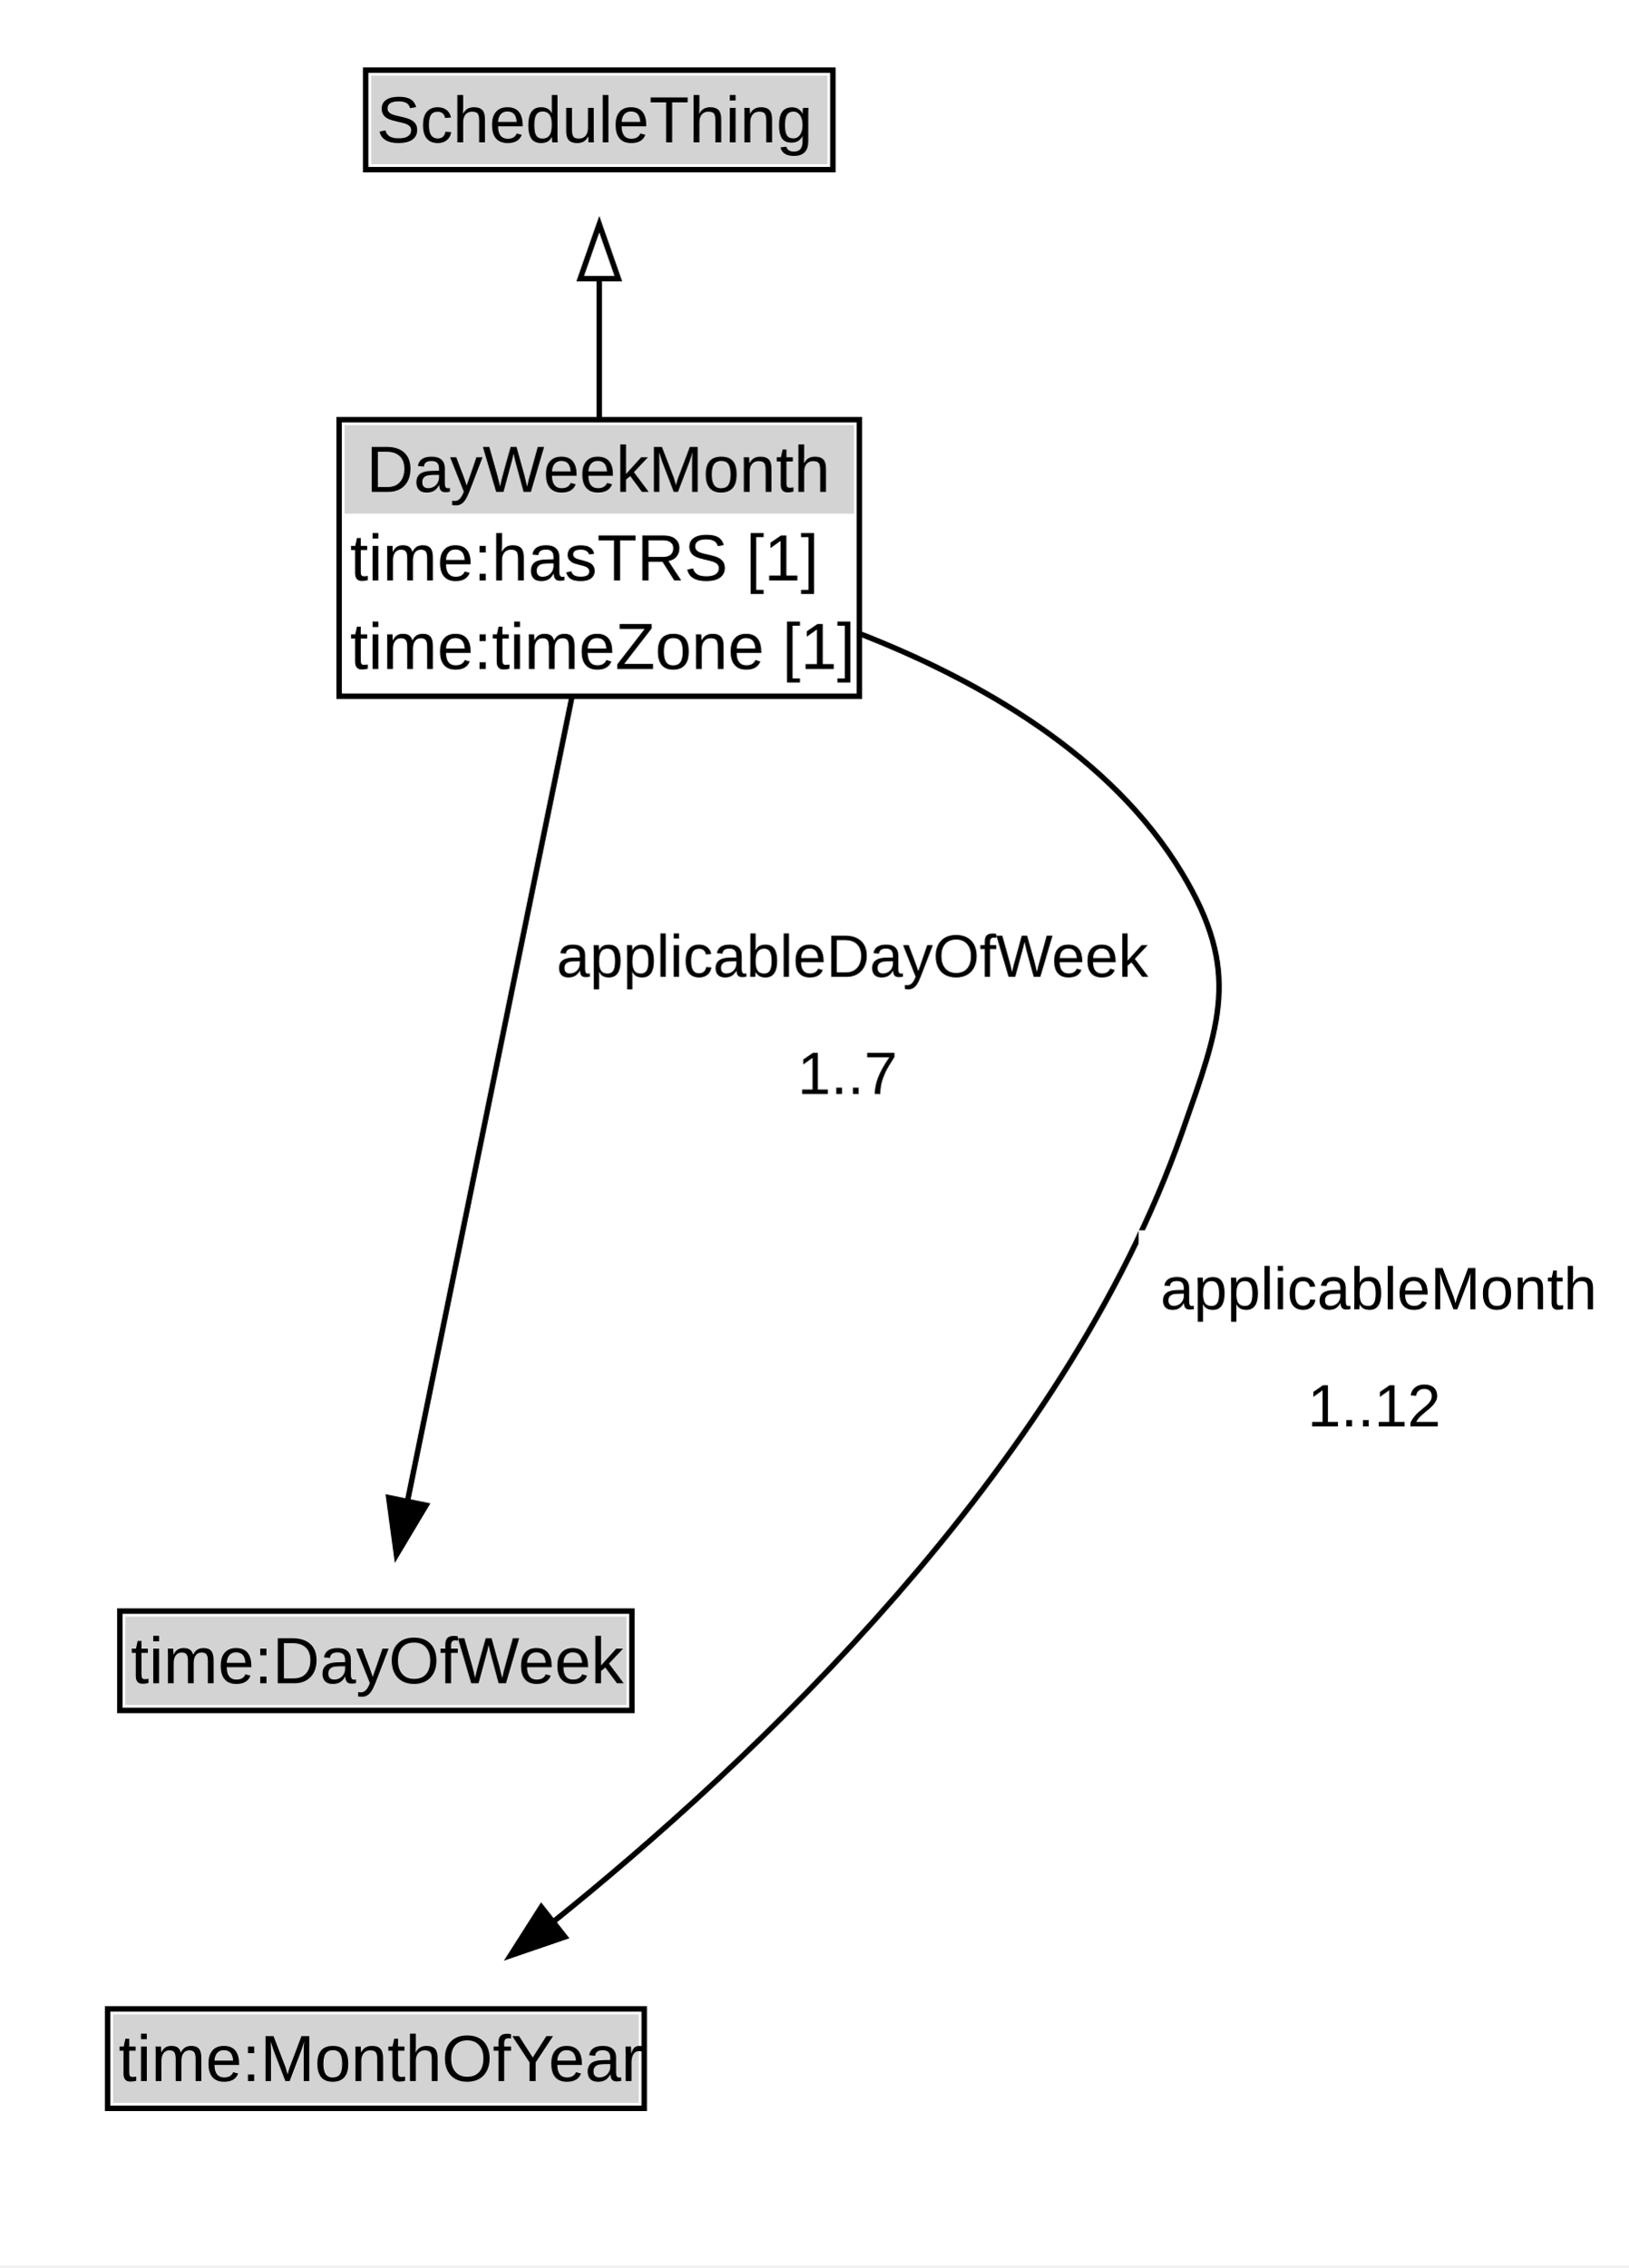
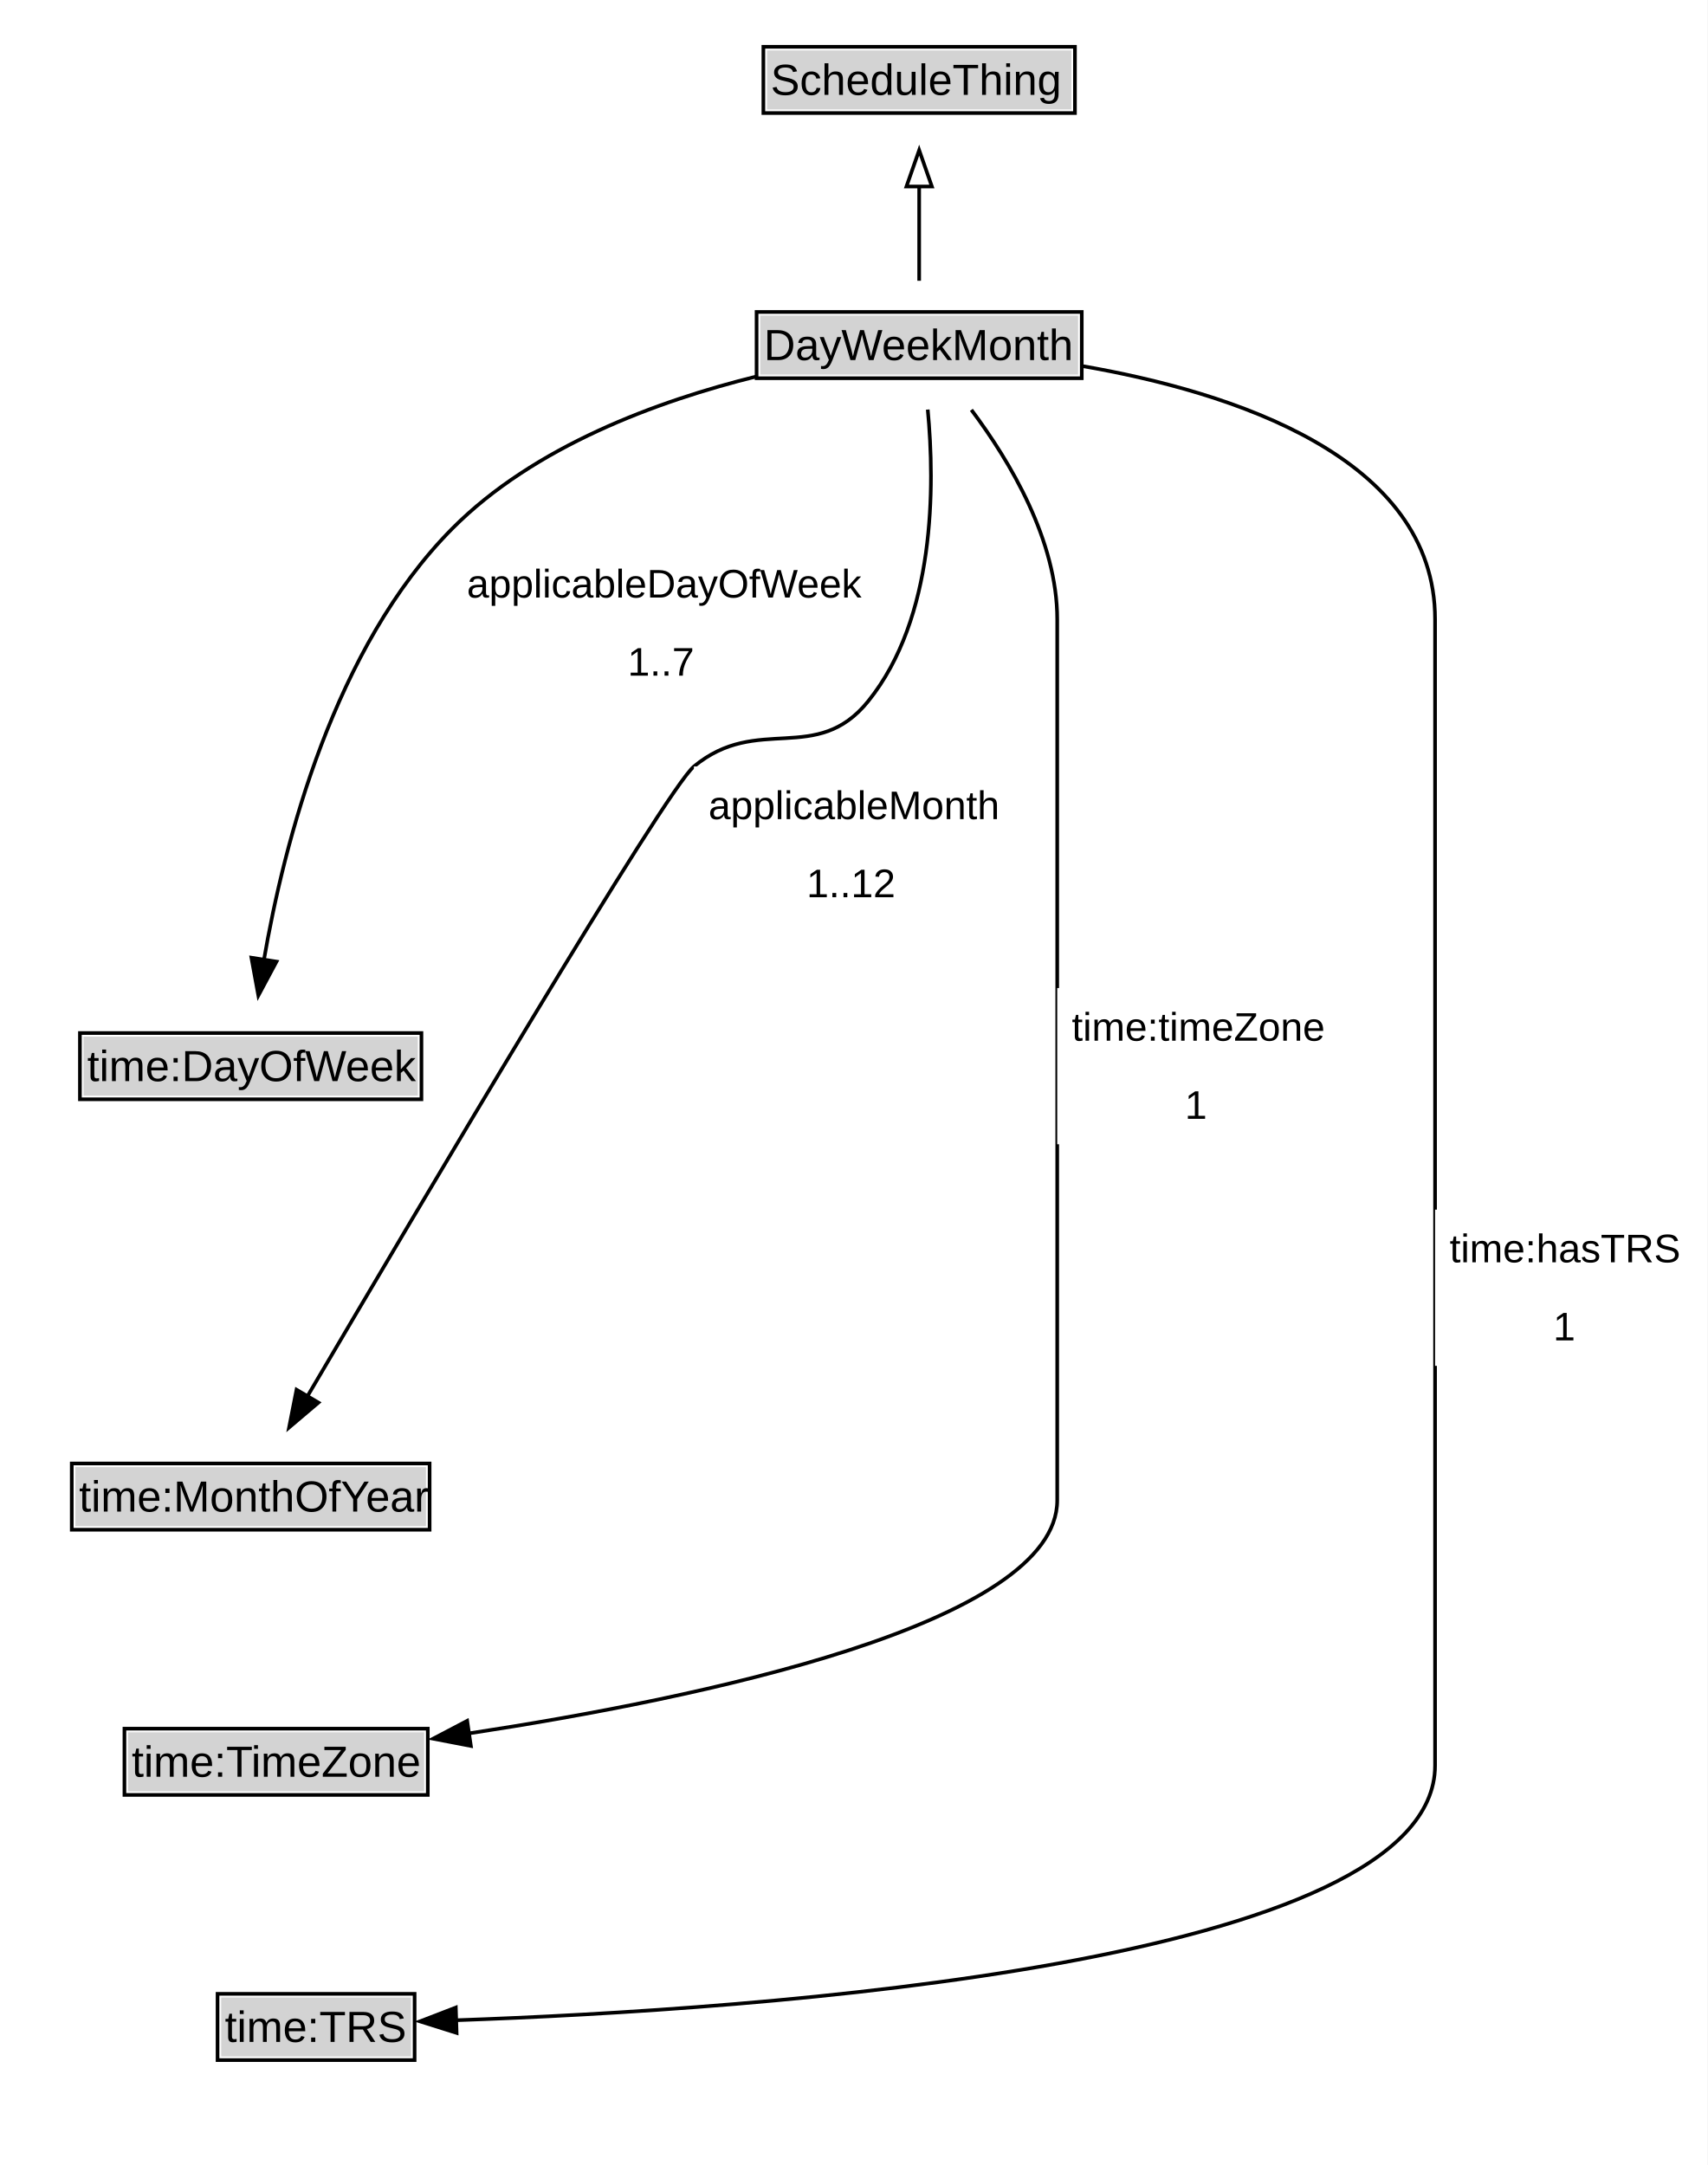
- <svg xmlns="http://www.w3.org/2000/svg" xmlns:xlink="http://www.w3.org/1999/xlink" width="299pt" height="416pt" viewBox="0.00 0.00 299.00 416.00">
-   <g id="graph0" class="graph" transform="scale(1 1) rotate(0) translate(4 411.75)">
-     <polygon fill="white" stroke="none" points="-4,4 -4,-411.75 295.02,-411.75 295.02,4 -4,4" />
+ <svg xmlns="http://www.w3.org/2000/svg" xmlns:xlink="http://www.w3.org/1999/xlink" width="470pt" height="596pt" viewBox="0.00 0.00 470.00 596.00">
+   <g id="graph0" class="graph" transform="scale(1 1) rotate(0) translate(4 592)">
+     <polygon fill="white" stroke="none" points="-4,4 -4,-592 466,-592 466,4 -4,4" />
    <g id="clust3" class="cluster">
</g>
    <g id="node1" class="node">
      <g id="a_node1">
        <a xlink:href="../ScheduleThing" xlink:title="&lt;TABLE&gt;">
-           <polygon fill="lightgray" stroke="none" points="64.12,-381.62 64.12,-397.88 147.88,-397.88 147.88,-381.62 64.12,-381.62" />
-           <text xml:space="preserve" text-anchor="start" x="65.12" y="-385.62" font-family="Arial" font-size="12.00">ScheduleThing</text>
-           <polygon fill="none" stroke="black" points="63.12,-380.62 63.12,-398.88 148.88,-398.88 148.88,-380.62 63.12,-380.62" />
+           <polygon fill="lightgray" stroke="none" points="207.12,-561.88 207.12,-578.12 290.88,-578.12 290.88,-561.88 207.12,-561.88" />
+           <text xml:space="preserve" text-anchor="start" x="208.12" y="-565.88" font-family="Arial" font-size="12.00">ScheduleThing</text>
+           <polygon fill="none" stroke="black" points="206.12,-560.88 206.12,-579.12 291.88,-579.12 291.88,-560.88 206.12,-560.88" />
        </a>
      </g>
    </g>
    <g id="node2" class="node">
      <g id="a_node2">
        <a xlink:href="../DayWeekMonth" xlink:title="&lt;TABLE&gt;">
-           <polygon fill="lightgray" stroke="none" points="59.25,-317.5 59.25,-333.75 152.75,-333.75 152.75,-317.5 59.25,-317.5" />
-           <text xml:space="preserve" text-anchor="start" x="63.25" y="-321.5" font-family="Arial" font-size="12.00">DayWeekMonth</text>
-           <text xml:space="preserve" text-anchor="start" x="60.25" y="-305.25" font-family="Arial" font-size="12.00">time:hasTRS [1]</text>
-           <text xml:space="preserve" text-anchor="start" x="60.25" y="-289" font-family="Arial" font-size="12.00">time:timeZone [1]</text>
-           <polygon fill="none" stroke="black" points="58.25,-284 58.25,-334.75 153.75,-334.75 153.75,-284 58.25,-284" />
+           <polygon fill="lightgray" stroke="none" points="205.25,-488.88 205.25,-505.12 292.75,-505.12 292.75,-488.88 205.25,-488.88" />
+           <text xml:space="preserve" text-anchor="start" x="206.25" y="-492.88" font-family="Arial" font-size="12.00">DayWeekMonth</text>
+           <polygon fill="none" stroke="black" points="204.25,-487.88 204.25,-506.12 293.75,-506.12 293.75,-487.88 204.25,-487.88" />
        </a>
      </g>
    </g>
    <g id="edge1" class="edge">
-       <path fill="none" stroke="black" d="M106,-334.71C106,-342.97 106,-352.27 106,-360.79" />
-       <polygon fill="none" stroke="black" points="102.5,-360.62 106,-370.62 109.5,-360.62 102.5,-360.62" />
+       <path fill="none" stroke="black" d="M249,-514.71C249,-522.47 249,-531.92 249,-540.74" />
+       <polygon fill="none" stroke="black" points="245.5,-540.66 249,-550.66 252.5,-540.66 245.5,-540.66" />
    </g>
    <g id="node4" class="node">
      <g id="a_node4">
        <a xlink:href="https://w3id.org/citydata/imported/time/latest/DayOfWeek" xlink:title="&lt;TABLE&gt;">
-           <polygon fill="lightgray" stroke="none" points="19,-98.88 19,-115.12 111,-115.12 111,-98.88 19,-98.88" />
-           <text xml:space="preserve" text-anchor="start" x="20" y="-102.88" font-family="Arial" font-size="12.00">time:DayOfWeek</text>
-           <polygon fill="none" stroke="black" points="18,-97.88 18,-116.12 112,-116.12 112,-97.88 18,-97.88" />
+           <polygon fill="lightgray" stroke="none" points="19,-290.38 19,-306.62 111,-306.62 111,-290.38 19,-290.38" />
+           <text xml:space="preserve" text-anchor="start" x="20" y="-294.38" font-family="Arial" font-size="12.00">time:DayOfWeek</text>
+           <polygon fill="none" stroke="black" points="18,-289.38 18,-307.62 112,-307.62 112,-289.38 18,-289.38" />
        </a>
      </g>
    </g>
-     <g id="edge5" class="edge">
-       <path fill="none" stroke="black" d="M101.05,-284.21C93.43,-246.94 78.84,-175.65 70.76,-136.13" />
-       <polygon fill="black" stroke="black" points="74.21,-135.54 68.77,-126.44 67.35,-136.94 74.21,-135.54" />
-       <polygon fill="white" stroke="none" points="94.14,-204 94.14,-247 208.64,-247 208.64,-204 94.14,-204" />
-       <text xml:space="preserve" text-anchor="start" x="98.14" y="-232.5" font-family="Arial" font-size="11.00">applicableDayOfWeek</text>
-       <text xml:space="preserve" text-anchor="start" x="142.39" y="-211" font-family="Arial" font-size="11.00">1..7</text>
+     <g id="edge9" class="edge">
+       <path fill="none" stroke="black" d="M204.34,-488.4C176.97,-481.63 142.99,-469.14 120.5,-446.5 87.97,-413.75 74.19,-360.07 68.59,-327.43" />
+       <polygon fill="black" stroke="black" points="72.11,-327.28 67.11,-317.94 65.2,-328.36 72.11,-327.28" />
+       <polygon fill="white" stroke="none" points="120.5,-399 120.5,-442 235,-442 235,-399 120.5,-399" />
+       <text xml:space="preserve" text-anchor="start" x="124.5" y="-427.5" font-family="Arial" font-size="11.00">applicableDayOfWeek</text>
+       <text xml:space="preserve" text-anchor="start" x="168.75" y="-406" font-family="Arial" font-size="11.00">1..7</text>
    </g>
    <g id="node5" class="node">
      <g id="a_node5">
        <a xlink:href="https://w3id.org/citydata/imported/time/latest/MonthOfYear" xlink:title="&lt;TABLE&gt;">
-           <polygon fill="lightgray" stroke="none" points="16.75,-25.88 16.75,-42.12 113.25,-42.12 113.25,-25.88 16.75,-25.88" />
-           <text xml:space="preserve" text-anchor="start" x="17.75" y="-29.88" font-family="Arial" font-size="12.00">time:MonthOfYear</text>
-           <polygon fill="none" stroke="black" points="15.75,-24.88 15.75,-43.12 114.25,-43.12 114.25,-24.88 15.75,-24.88" />
+           <polygon fill="lightgray" stroke="none" points="16.75,-171.88 16.75,-188.12 113.25,-188.12 113.25,-171.88 16.75,-171.88" />
+           <text xml:space="preserve" text-anchor="start" x="17.75" y="-175.88" font-family="Arial" font-size="12.00">time:MonthOfYear</text>
+           <polygon fill="none" stroke="black" points="15.75,-170.88 15.75,-189.12 114.25,-189.12 114.25,-170.88 15.75,-170.88" />
        </a>
      </g>
    </g>
-     <g id="edge6" class="edge">
-       <path fill="none" stroke="black" d="M153.5,-295.6C175.67,-286.99 200,-273.14 213,-251.5 223.87,-233.4 219.99,-223.92 213,-204 191.22,-141.91 133.87,-88.26 97.29,-58.89" />
-       <polygon fill="black" stroke="black" points="99.69,-56.33 89.67,-52.9 95.36,-61.83 99.69,-56.33" />
-       <polygon fill="white" stroke="none" points="205.02,-143 205.02,-186 291.02,-186 291.02,-143 205.02,-143" />
-       <text xml:space="preserve" text-anchor="start" x="209.02" y="-171.5" font-family="Arial" font-size="11.00">applicableMonth</text>
-       <text xml:space="preserve" text-anchor="start" x="236.02" y="-150" font-family="Arial" font-size="11.00">1..12</text>
+     <g id="edge10" class="edge">
+       <path fill="none" stroke="black" d="M251.36,-479.25C253.36,-458.17 253.46,-421.93 235,-399 220.71,-381.25 204.56,-395.52 187,-381 179.3,-374.64 111.61,-260.31 80.5,-207.43" />
+       <polygon fill="black" stroke="black" points="83.65,-205.88 75.57,-199.03 77.62,-209.43 83.65,-205.88" />
+       <polygon fill="white" stroke="none" points="187,-338 187,-381 273,-381 273,-338 187,-338" />
+       <text xml:space="preserve" text-anchor="start" x="191" y="-366.5" font-family="Arial" font-size="11.00">applicableMonth</text>
+       <text xml:space="preserve" text-anchor="start" x="218" y="-345" font-family="Arial" font-size="11.00">1..12</text>
+     </g>
+     <g id="node6" class="node">
+       <g id="a_node6">
+         <a xlink:href="https://w3id.org/citydata/imported/time/latest/TimeZone" xlink:title="&lt;TABLE&gt;">
+           <polygon fill="lightgray" stroke="none" points="31.25,-98.88 31.25,-115.12 112.75,-115.12 112.75,-98.88 31.25,-98.88" />
+           <text xml:space="preserve" text-anchor="start" x="32.25" y="-102.88" font-family="Arial" font-size="12.00">time:TimeZone</text>
+           <polygon fill="none" stroke="black" points="30.25,-97.88 30.25,-116.12 113.75,-116.12 113.75,-97.88 30.25,-97.88" />
+         </a>
+       </g>
+     </g>
+     <g id="edge8" class="edge">
+       <path fill="none" stroke="black" d="M263.37,-479.17C274.13,-464.82 287,-443.13 287,-421.5 287,-421.5 287,-421.5 287,-179 287,-144.93 188.42,-124.45 124.77,-114.77" />
+       <polygon fill="black" stroke="black" points="125.61,-111.36 115.21,-113.36 124.59,-118.28 125.61,-111.36" />
+       <polygon fill="white" stroke="none" points="287,-277 287,-320 363.25,-320 363.25,-277 287,-277" />
+       <text xml:space="preserve" text-anchor="start" x="291" y="-305.5" font-family="Arial" font-size="11.00">time:timeZone</text>
+       <text xml:space="preserve" text-anchor="start" x="322.12" y="-284" font-family="Arial" font-size="11.00">1</text>
+     </g>
+     <g id="node7" class="node">
+       <g id="a_node7">
+         <a xlink:href="https://w3id.org/citydata/imported/time/latest/TRS" xlink:title="&lt;TABLE&gt;">
+           <polygon fill="lightgray" stroke="none" points="56.88,-25.88 56.88,-42.12 109.12,-42.12 109.12,-25.88 56.88,-25.88" />
+           <text xml:space="preserve" text-anchor="start" x="57.88" y="-29.88" font-family="Arial" font-size="12.00">time:TRS</text>
+           <polygon fill="none" stroke="black" points="55.88,-24.88 55.88,-43.12 110.12,-43.12 110.12,-24.88 55.88,-24.88" />
+         </a>
+       </g>
+     </g>
+     <g id="edge7" class="edge">
+       <path fill="none" stroke="black" d="M293.54,-491.29C335.18,-484.12 391,-466.18 391,-421.5 391,-421.5 391,-421.5 391,-106 391,-51.28 204.06,-38.73 121.46,-35.85" />
+       <polygon fill="black" stroke="black" points="121.68,-32.36 111.58,-35.54 121.46,-39.35 121.68,-32.36" />
+       <polygon fill="white" stroke="none" points="391,-216 391,-259 462,-259 462,-216 391,-216" />
+       <text xml:space="preserve" text-anchor="start" x="395" y="-244.5" font-family="Arial" font-size="11.00">time:hasTRS</text>
+       <text xml:space="preserve" text-anchor="start" x="423.5" y="-223" font-family="Arial" font-size="11.00">1</text>
    </g>
  </g>
</svg>
